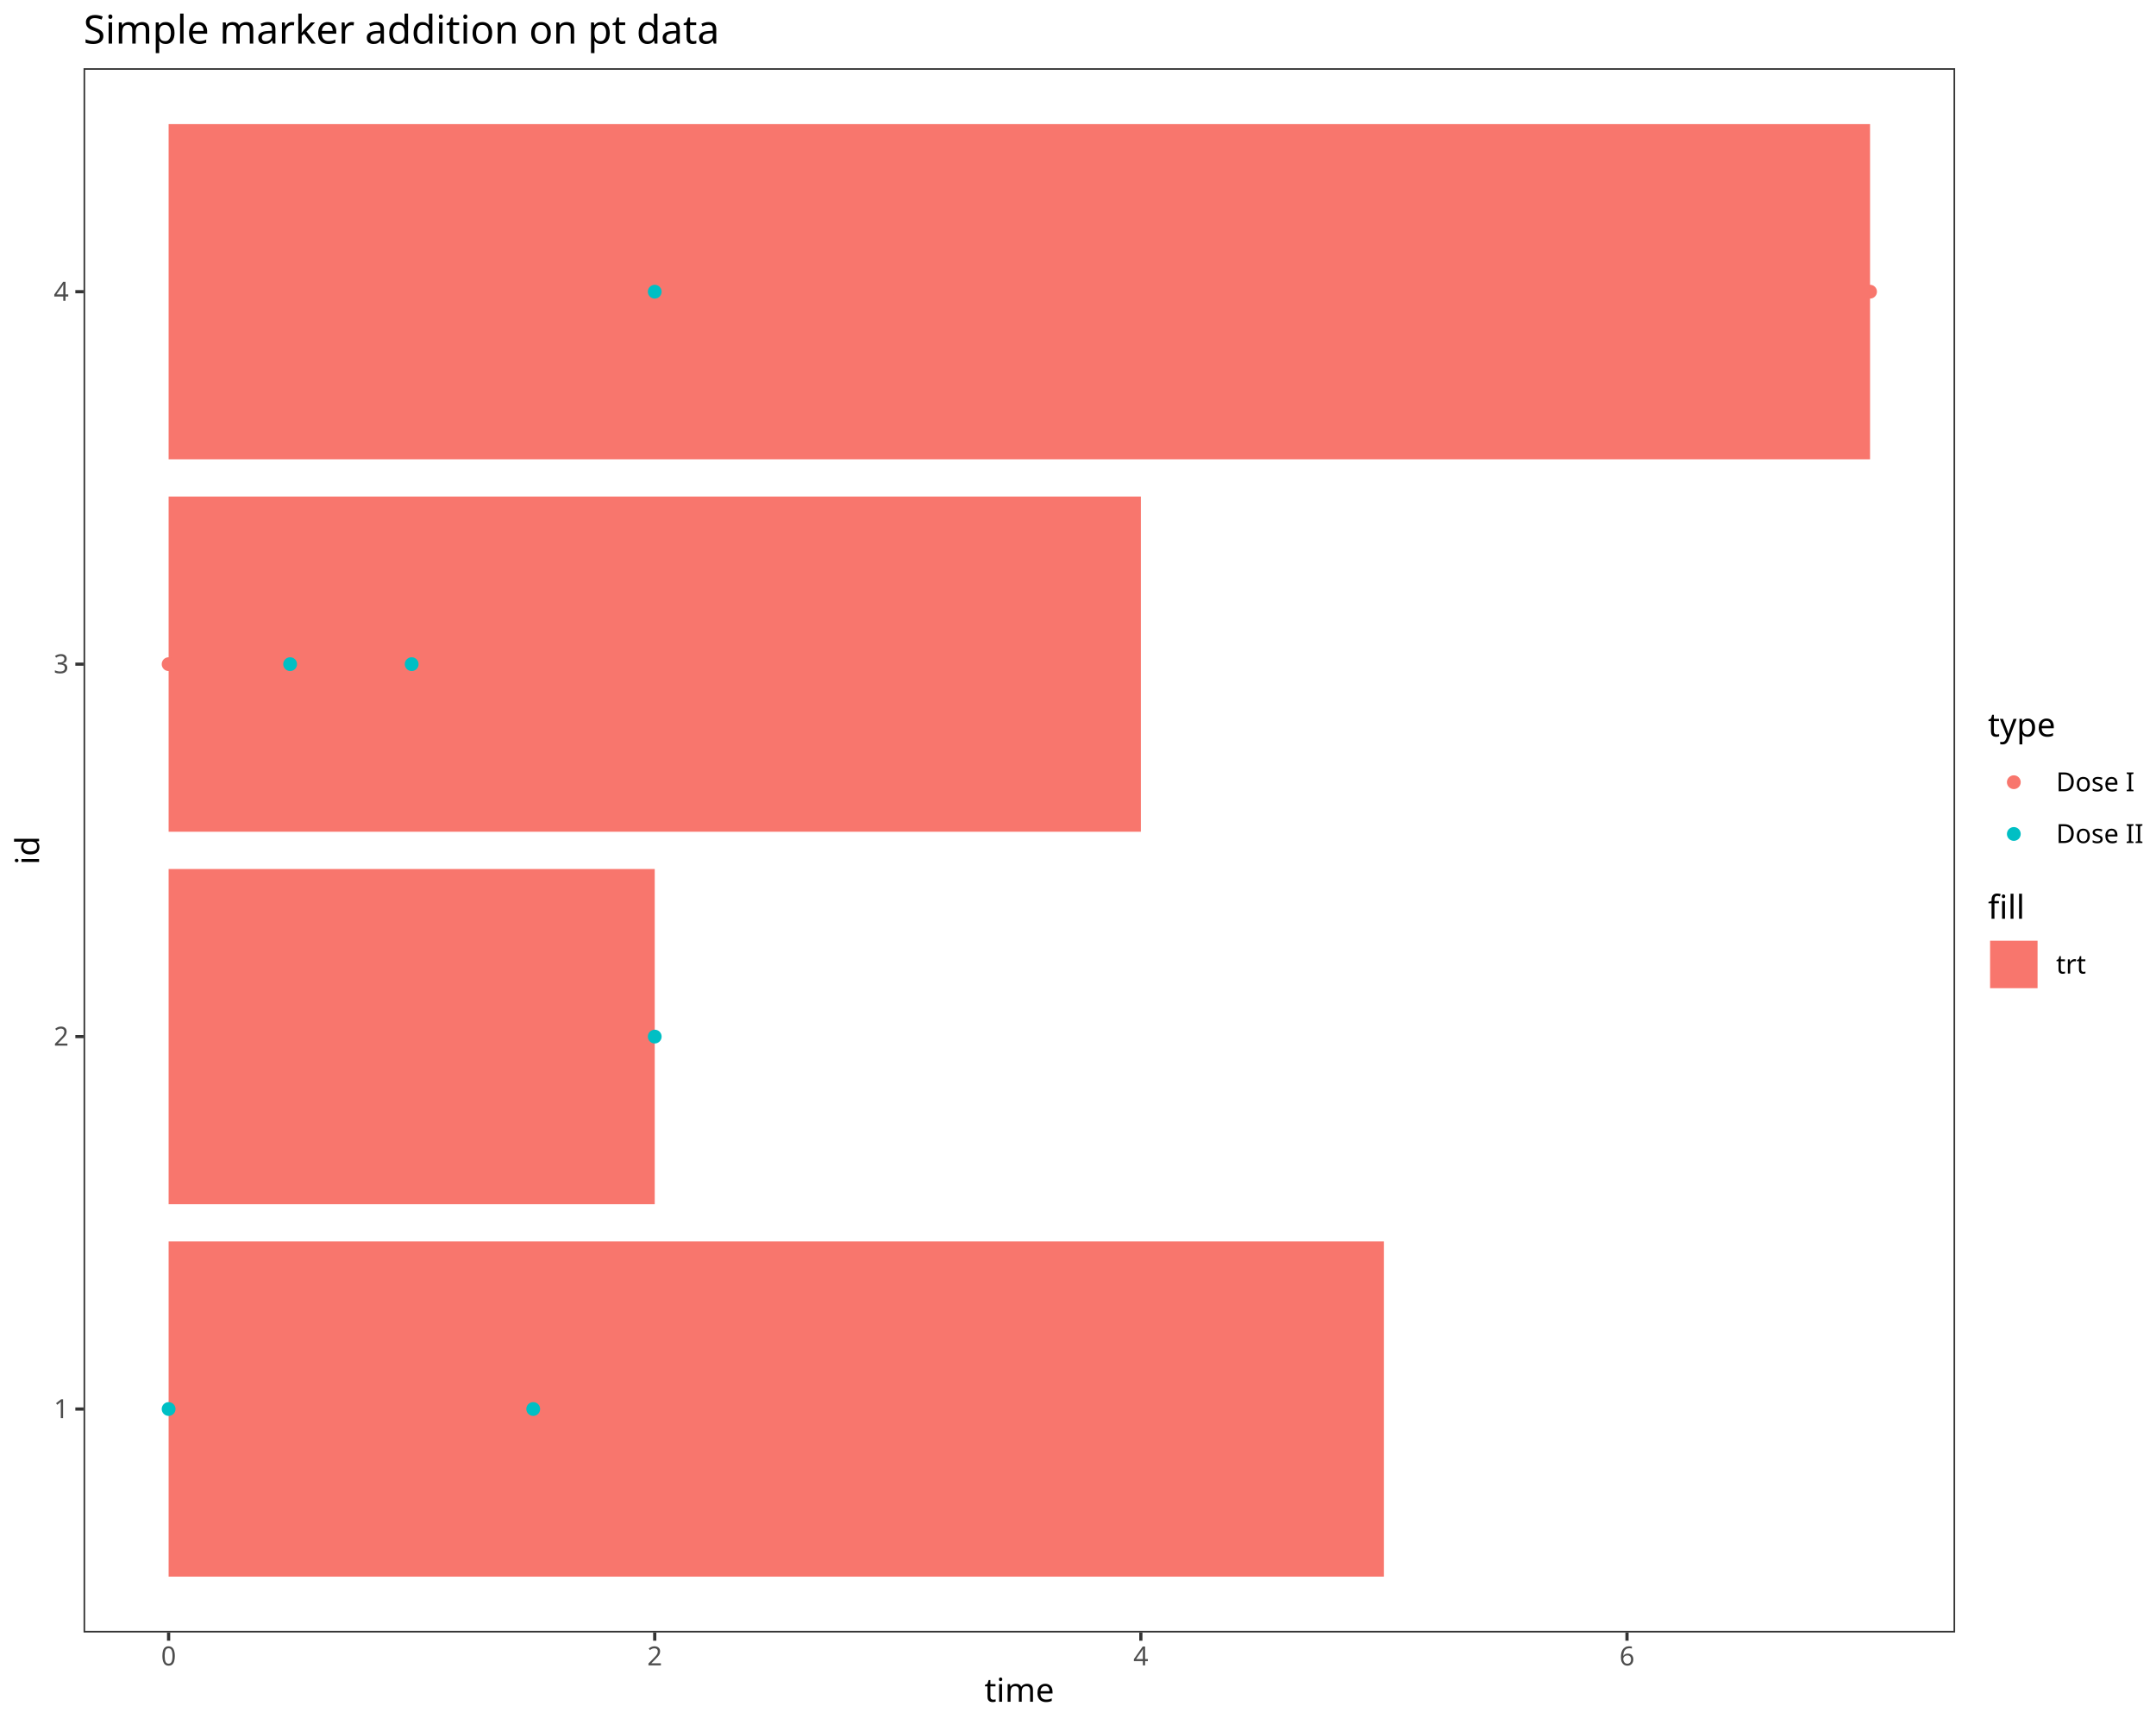
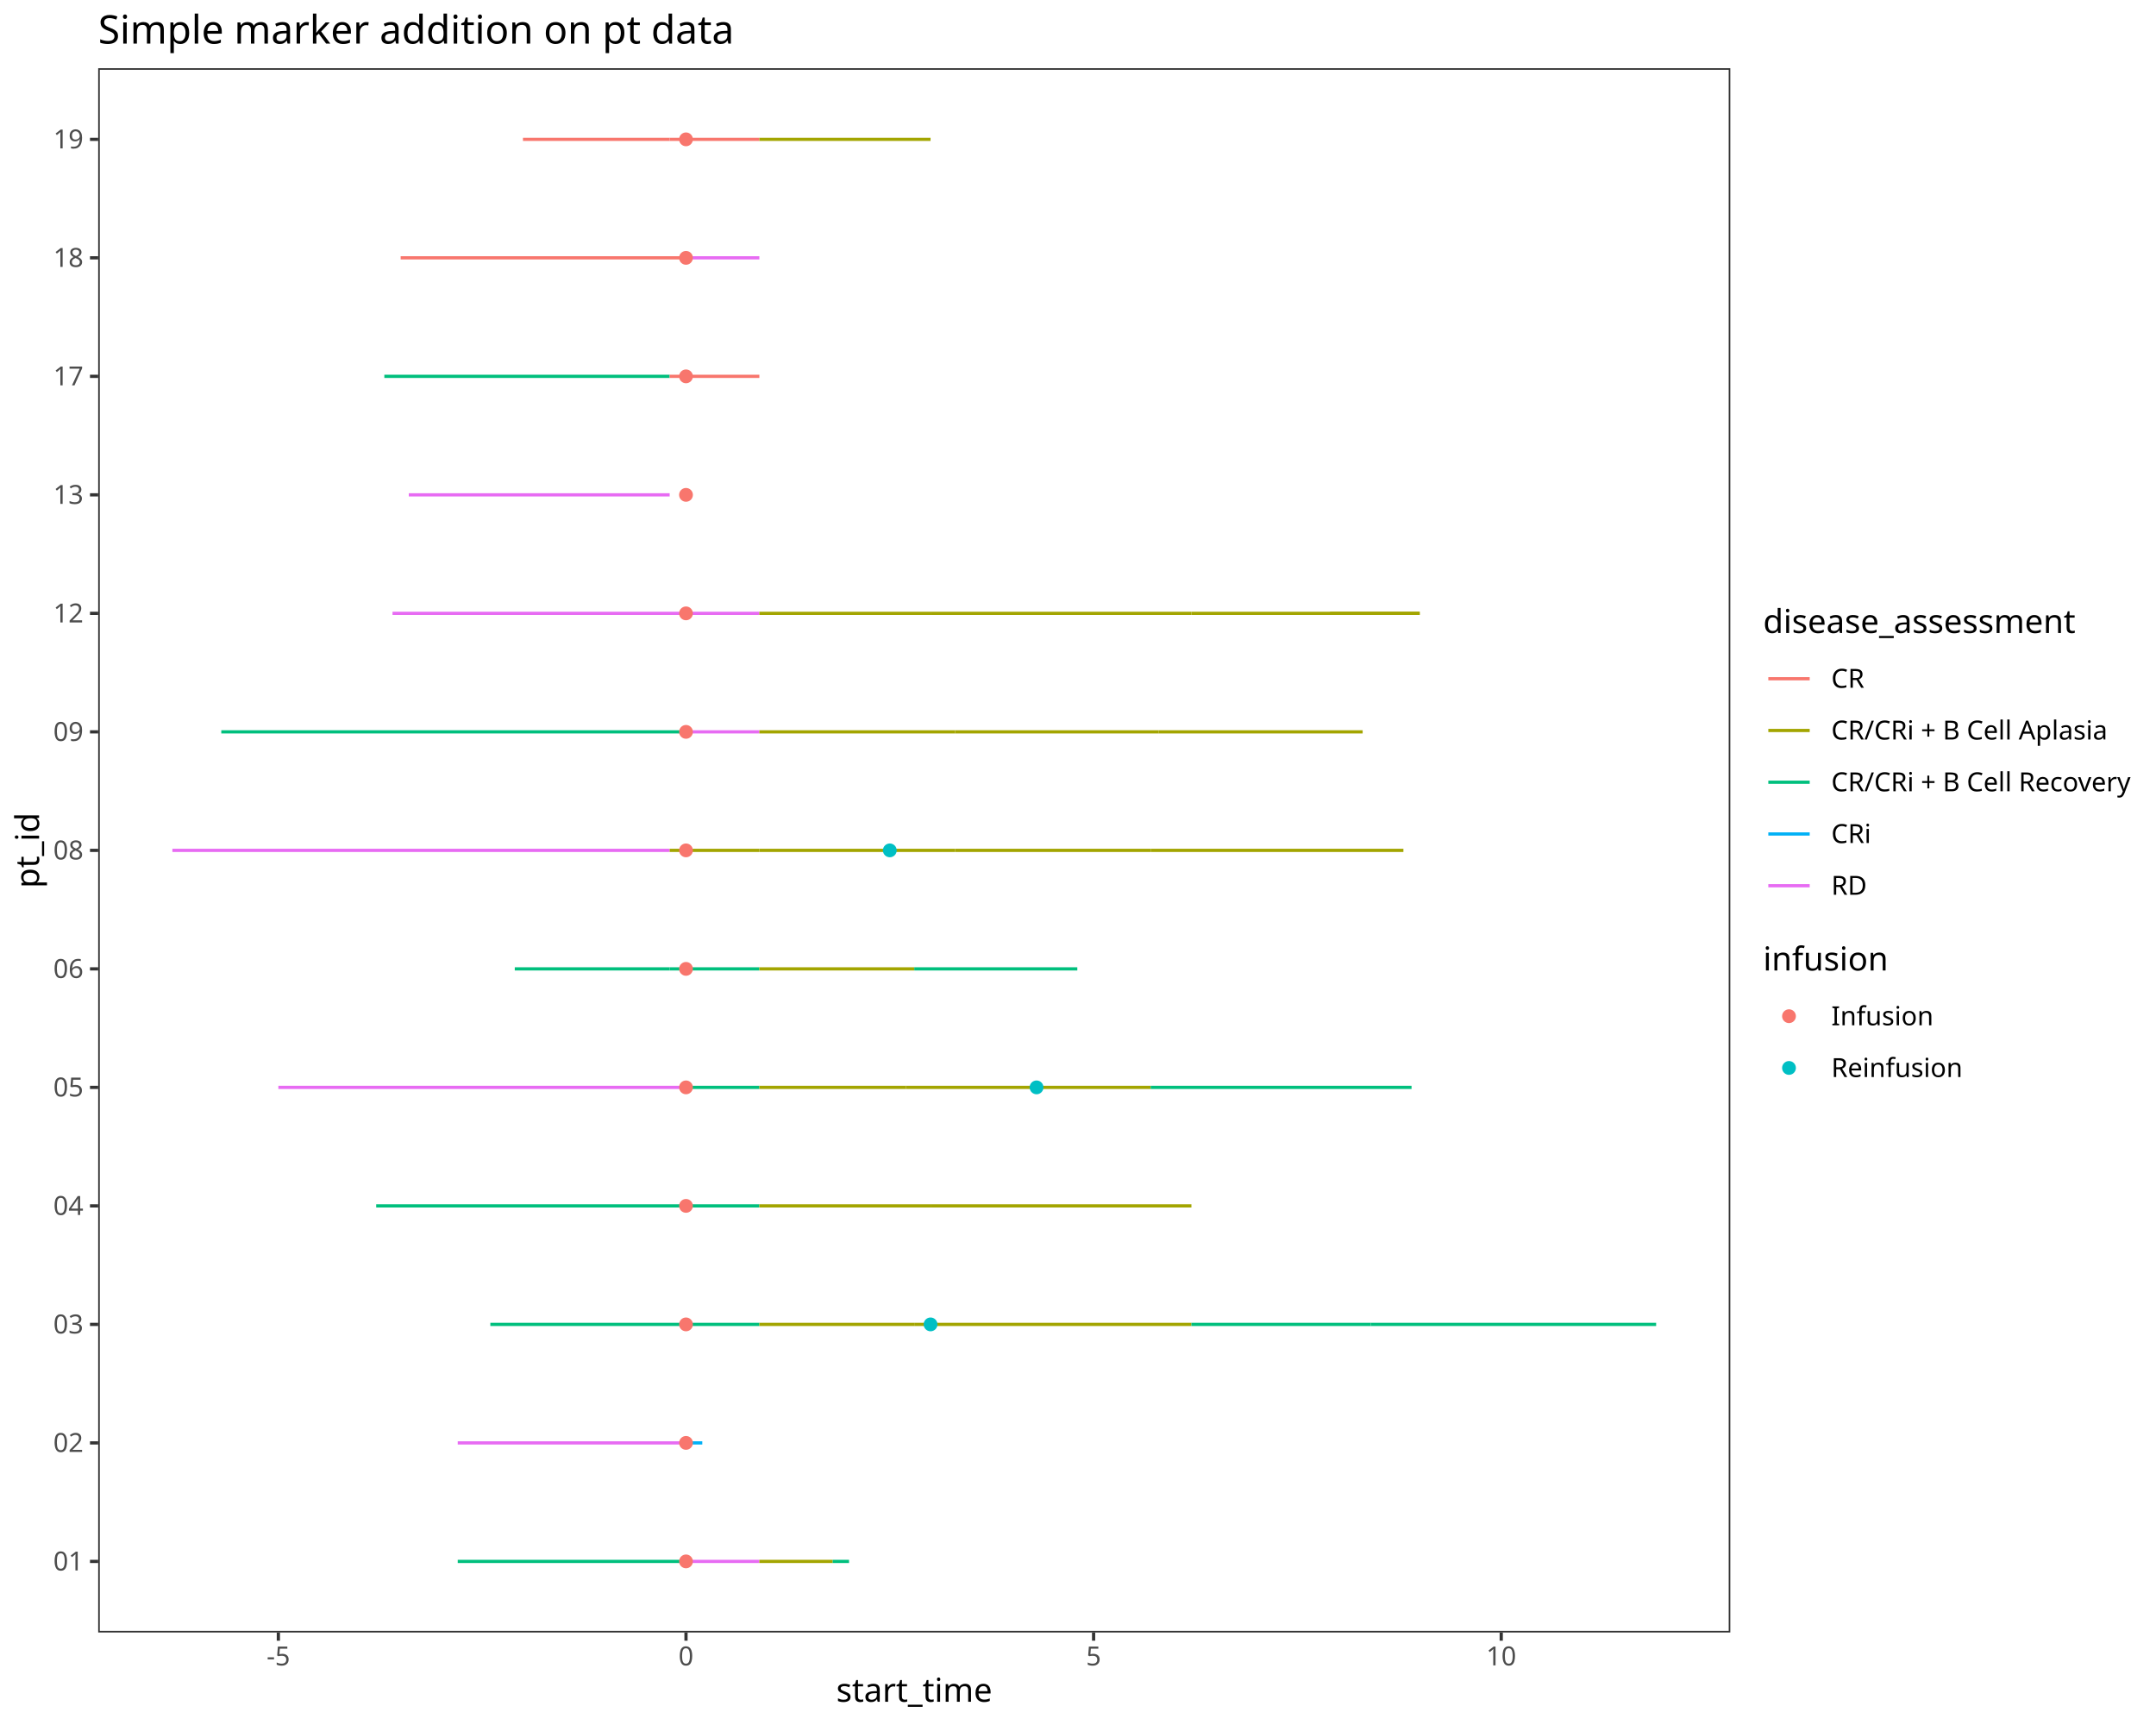
<svg xmlns="http://www.w3.org/2000/svg" class="svglite" data-engine-version="2.0" width="720.00pt" height="576.00pt" viewBox="0 0 720.00 576.00">
  <defs>
    <style type="text/css">
    .svglite line, .svglite polyline, .svglite polygon, .svglite path, .svglite rect, .svglite circle {
      fill: none;
      stroke: #000000;
      stroke-linecap: round;
      stroke-linejoin: round;
      stroke-miterlimit: 10.00;
    }
  </style>
  </defs>
  <rect width="100%" height="100%" style="stroke: none; fill: #FFFFFF;" />
  <defs>
    <clipPath id="cpMC4wMHw3MjAuMDB8MC4wMHw1NzYuMDA=">
      <rect x="0.00" y="0.00" width="720.00" height="576.00" />
    </clipPath>
  </defs>
  <g clip-path="url(#cpMC4wMHw3MjAuMDB8MC4wMHw1NzYuMDA=)">
-     <rect x="-0" y="0.00" width="720.00" height="576.00" style="stroke-width: 1.07; stroke: #FFFFFF; fill: #FFFFFF;" />
+     <rect x="0.00" y="0.00" width="720.00" height="576.00" style="stroke-width: 1.07; stroke: #FFFFFF; fill: #FFFFFF;" />
  </g>
  <defs>
-     <clipPath id="cpMjcuOTB8NjUyLjkyfDIyLjc4fDU0NS4xMQ==">
-       <rect x="27.90" y="22.78" width="625.02" height="522.33" />
+     <clipPath id="cpMzIuNzl8NTc3Ljg0fDIyLjc4fDU0NS4xMQ==">
+       <rect x="32.79" y="22.78" width="545.05" height="522.33" />
    </clipPath>
  </defs>
-   <g clip-path="url(#cpMjcuOTB8NjUyLjkyfDIyLjc4fDU0NS4xMQ==)">
-     <rect x="27.90" y="22.78" width="625.02" height="522.33" style="stroke-width: 1.07; stroke: none; fill: #FFFFFF;" />
-     <rect x="56.31" y="414.53" width="0.00" height="111.93" style="stroke-width: 1.07; stroke: none; stroke-linecap: butt; stroke-linejoin: miter; fill: #F8766D;" />
-     <rect x="56.31" y="414.53" width="405.86" height="111.93" style="stroke-width: 1.07; stroke: none; stroke-linecap: butt; stroke-linejoin: miter; fill: #F8766D;" />
-     <rect x="56.31" y="290.17" width="0.00" height="111.93" style="stroke-width: 1.07; stroke: none; stroke-linecap: butt; stroke-linejoin: miter; fill: #F8766D;" />
-     <rect x="56.31" y="290.17" width="162.34" height="111.93" style="stroke-width: 1.07; stroke: none; stroke-linecap: butt; stroke-linejoin: miter; fill: #F8766D;" />
-     <rect x="56.31" y="165.80" width="0.00" height="111.93" style="stroke-width: 1.07; stroke: none; stroke-linecap: butt; stroke-linejoin: miter; fill: #F8766D;" />
-     <rect x="56.31" y="165.80" width="324.69" height="111.93" style="stroke-width: 1.07; stroke: none; stroke-linecap: butt; stroke-linejoin: miter; fill: #F8766D;" />
-     <rect x="56.31" y="41.44" width="0.00" height="111.93" style="stroke-width: 1.07; stroke: none; stroke-linecap: butt; stroke-linejoin: miter; fill: #F8766D;" />
-     <rect x="56.31" y="41.44" width="568.20" height="111.93" style="stroke-width: 1.07; stroke: none; stroke-linecap: butt; stroke-linejoin: miter; fill: #F8766D;" />
-     <circle cx="56.31" cy="470.49" r="1.95" style="stroke-width: 0.71; stroke: #00BFC4; fill: #00BFC4;" />
-     <circle cx="178.07" cy="470.49" r="1.95" style="stroke-width: 0.71; stroke: #00BFC4; fill: #00BFC4;" />
-     <circle cx="218.65" cy="346.13" r="1.95" style="stroke-width: 0.71; stroke: #00BFC4; fill: #00BFC4;" />
-     <circle cx="56.31" cy="221.77" r="1.95" style="stroke-width: 0.71; stroke: #F8766D; fill: #F8766D;" />
-     <circle cx="96.89" cy="221.77" r="1.95" style="stroke-width: 0.71; stroke: #00BFC4; fill: #00BFC4;" />
-     <circle cx="137.48" cy="221.77" r="1.95" style="stroke-width: 0.71; stroke: #00BFC4; fill: #00BFC4;" />
-     <circle cx="157.77" cy="221.77" r="1.95" style="stroke-width: 0.71; stroke: #F8766D; fill: #F8766D;" />
-     <circle cx="218.65" cy="97.40" r="1.95" style="stroke-width: 0.71; stroke: #00BFC4; fill: #00BFC4;" />
-     <circle cx="299.82" cy="97.40" r="1.95" style="stroke-width: 0.71; stroke: #F8766D; fill: #F8766D;" />
-     <circle cx="624.51" cy="97.40" r="1.95" style="stroke-width: 0.71; stroke: #F8766D; fill: #F8766D;" />
-     <rect x="27.90" y="22.78" width="625.02" height="522.33" style="stroke-width: 1.07; stroke: #333333;" />
+   <g clip-path="url(#cpMzIuNzl8NTc3Ljg0fDIyLjc4fDU0NS4xMQ==)">
+     <rect x="32.79" y="22.78" width="545.05" height="522.33" style="stroke-width: 1.07; stroke: none; fill: #FFFFFF;" />
+     <line x1="152.86" y1="521.37" x2="229.09" y2="521.37" style="stroke-width: 1.07; stroke: #00BF7D; stroke-linecap: butt;" />
+     <line x1="229.09" y1="521.37" x2="253.59" y2="521.37" style="stroke-width: 1.07; stroke: #E76BF3; stroke-linecap: butt;" />
+     <line x1="253.59" y1="521.37" x2="278.09" y2="521.37" style="stroke-width: 1.07; stroke: #A3A500; stroke-linecap: butt;" />
+     <line x1="278.09" y1="521.37" x2="283.54" y2="521.37" style="stroke-width: 1.07; stroke: #00BF7D; stroke-linecap: butt;" />
+     <line x1="152.86" y1="481.80" x2="229.09" y2="481.80" style="stroke-width: 1.07; stroke: #E76BF3; stroke-linecap: butt;" />
+     <line x1="229.09" y1="481.80" x2="234.53" y2="481.80" style="stroke-width: 1.07; stroke: #00B0F6; stroke-linecap: butt;" />
+     <line x1="163.75" y1="442.23" x2="229.09" y2="442.23" style="stroke-width: 1.07; stroke: #00BF7D; stroke-linecap: butt;" />
+     <line x1="229.09" y1="442.23" x2="253.59" y2="442.23" style="stroke-width: 1.07; stroke: #00BF7D; stroke-linecap: butt;" />
+     <line x1="253.59" y1="442.23" x2="305.32" y2="442.23" style="stroke-width: 1.07; stroke: #A3A500; stroke-linecap: butt;" />
+     <line x1="305.32" y1="442.23" x2="397.88" y2="442.23" style="stroke-width: 1.07; stroke: #A3A500; stroke-linecap: butt;" />
+     <line x1="397.88" y1="442.23" x2="457.78" y2="442.23" style="stroke-width: 1.07; stroke: #00BF7D; stroke-linecap: butt;" />
+     <line x1="457.78" y1="442.23" x2="553.07" y2="442.23" style="stroke-width: 1.07; stroke: #00BF7D; stroke-linecap: butt;" />
+     <line x1="553.07" y1="442.23" x2="553.07" y2="442.23" style="stroke-width: 1.07; stroke: #00BF7D; stroke-linecap: butt;" />
+     <line x1="125.63" y1="402.66" x2="229.09" y2="402.66" style="stroke-width: 1.07; stroke: #00BF7D; stroke-linecap: butt;" />
+     <line x1="229.09" y1="402.66" x2="253.59" y2="402.66" style="stroke-width: 1.07; stroke: #00BF7D; stroke-linecap: butt;" />
+     <line x1="253.59" y1="402.66" x2="310.76" y2="402.66" style="stroke-width: 1.07; stroke: #A3A500; stroke-linecap: butt;" />
+     <line x1="310.76" y1="402.66" x2="397.88" y2="402.66" style="stroke-width: 1.07; stroke: #A3A500; stroke-linecap: butt;" />
+     <line x1="92.96" y1="363.09" x2="229.09" y2="363.09" style="stroke-width: 1.07; stroke: #E76BF3; stroke-linecap: butt;" />
+     <line x1="229.09" y1="363.09" x2="253.59" y2="363.09" style="stroke-width: 1.07; stroke: #00BF7D; stroke-linecap: butt;" />
+     <line x1="253.59" y1="363.09" x2="302.60" y2="363.09" style="stroke-width: 1.07; stroke: #A3A500; stroke-linecap: butt;" />
+     <line x1="302.60" y1="363.09" x2="384.27" y2="363.09" style="stroke-width: 1.07; stroke: #A3A500; stroke-linecap: butt;" />
+     <line x1="384.27" y1="363.09" x2="471.39" y2="363.09" style="stroke-width: 1.07; stroke: #00BF7D; stroke-linecap: butt;" />
+     <line x1="171.91" y1="323.52" x2="223.64" y2="323.52" style="stroke-width: 1.07; stroke: #00BF7D; stroke-linecap: butt;" />
+     <line x1="223.64" y1="323.52" x2="253.59" y2="323.52" style="stroke-width: 1.07; stroke: #00BF7D; stroke-linecap: butt;" />
+     <line x1="253.59" y1="323.52" x2="305.32" y2="323.52" style="stroke-width: 1.07; stroke: #A3A500; stroke-linecap: butt;" />
+     <line x1="305.32" y1="323.52" x2="359.77" y2="323.52" style="stroke-width: 1.07; stroke: #00BF7D; stroke-linecap: butt;" />
+     <line x1="57.57" y1="283.95" x2="223.64" y2="283.95" style="stroke-width: 1.07; stroke: #E76BF3; stroke-linecap: butt;" />
+     <line x1="223.64" y1="283.95" x2="253.59" y2="283.95" style="stroke-width: 1.07; stroke: #A3A500; stroke-linecap: butt;" />
+     <line x1="253.59" y1="283.95" x2="318.93" y2="283.95" style="stroke-width: 1.07; stroke: #A3A500; stroke-linecap: butt;" />
+     <line x1="318.93" y1="283.95" x2="384.27" y2="283.95" style="stroke-width: 1.07; stroke: #A3A500; stroke-linecap: butt;" />
+     <line x1="384.27" y1="283.95" x2="468.67" y2="283.95" style="stroke-width: 1.07; stroke: #A3A500; stroke-linecap: butt;" />
+     <line x1="73.90" y1="244.38" x2="229.09" y2="244.38" style="stroke-width: 1.07; stroke: #00BF7D; stroke-linecap: butt;" />
+     <line x1="229.09" y1="244.38" x2="253.59" y2="244.38" style="stroke-width: 1.07; stroke: #E76BF3; stroke-linecap: butt;" />
+     <line x1="253.59" y1="244.38" x2="318.93" y2="244.38" style="stroke-width: 1.07; stroke: #A3A500; stroke-linecap: butt;" />
+     <line x1="318.93" y1="244.38" x2="386.99" y2="244.38" style="stroke-width: 1.07; stroke: #A3A500; stroke-linecap: butt;" />
+     <line x1="386.99" y1="244.38" x2="455.06" y2="244.38" style="stroke-width: 1.07; stroke: #A3A500; stroke-linecap: butt;" />
+     <line x1="131.08" y1="204.81" x2="229.09" y2="204.81" style="stroke-width: 1.07; stroke: #E76BF3; stroke-linecap: butt;" />
+     <line x1="229.09" y1="204.81" x2="253.59" y2="204.81" style="stroke-width: 1.07; stroke: #E76BF3; stroke-linecap: butt;" />
+     <line x1="253.59" y1="204.81" x2="310.76" y2="204.81" style="stroke-width: 1.07; stroke: #A3A500; stroke-linecap: butt;" />
+     <line x1="310.76" y1="204.81" x2="397.88" y2="204.81" style="stroke-width: 1.07; stroke: #A3A500; stroke-linecap: butt;" />
+     <line x1="397.88" y1="204.81" x2="474.11" y2="204.81" style="stroke-width: 1.07; stroke: #A3A500; stroke-linecap: butt;" />
+     <line x1="474.11" y1="204.81" x2="444.17" y2="204.81" style="stroke-width: 1.07; stroke: #A3A500; stroke-linecap: butt;" />
+     <line x1="136.52" y1="165.24" x2="223.64" y2="165.24" style="stroke-width: 1.07; stroke: #E76BF3; stroke-linecap: butt;" />
+     <line x1="128.35" y1="125.67" x2="223.64" y2="125.67" style="stroke-width: 1.07; stroke: #00BF7D; stroke-linecap: butt;" />
+     <line x1="223.64" y1="125.67" x2="253.59" y2="125.67" style="stroke-width: 1.07; stroke: #F8766D; stroke-linecap: butt;" />
+     <line x1="133.80" y1="86.10" x2="229.09" y2="86.10" style="stroke-width: 1.07; stroke: #F8766D; stroke-linecap: butt;" />
+     <line x1="229.09" y1="86.10" x2="253.59" y2="86.10" style="stroke-width: 1.07; stroke: #E76BF3; stroke-linecap: butt;" />
+     <line x1="174.64" y1="46.53" x2="223.64" y2="46.53" style="stroke-width: 1.07; stroke: #F8766D; stroke-linecap: butt;" />
+     <line x1="223.64" y1="46.53" x2="253.59" y2="46.53" style="stroke-width: 1.07; stroke: #F8766D; stroke-linecap: butt;" />
+     <line x1="253.59" y1="46.53" x2="310.76" y2="46.53" style="stroke-width: 1.07; stroke: #A3A500; stroke-linecap: butt;" />
+     <circle cx="229.09" cy="521.37" r="1.95" style="stroke-width: 0.71; stroke: #F8766D; fill: #F8766D;" />
+     <circle cx="229.09" cy="481.80" r="1.95" style="stroke-width: 0.71; stroke: #F8766D; fill: #F8766D;" />
+     <circle cx="229.09" cy="442.23" r="1.95" style="stroke-width: 0.71; stroke: #F8766D; fill: #F8766D;" />
+     <circle cx="310.76" cy="442.23" r="1.95" style="stroke-width: 0.71; stroke: #00BFC4; fill: #00BFC4;" />
+     <circle cx="229.09" cy="402.66" r="1.95" style="stroke-width: 0.71; stroke: #F8766D; fill: #F8766D;" />
+     <circle cx="229.09" cy="363.09" r="1.95" style="stroke-width: 0.71; stroke: #F8766D; fill: #F8766D;" />
+     <circle cx="346.16" cy="363.09" r="1.95" style="stroke-width: 0.71; stroke: #00BFC4; fill: #00BFC4;" />
+     <circle cx="229.09" cy="323.52" r="1.95" style="stroke-width: 0.71; stroke: #F8766D; fill: #F8766D;" />
+     <circle cx="229.09" cy="283.95" r="1.95" style="stroke-width: 0.71; stroke: #F8766D; fill: #F8766D;" />
+     <circle cx="297.15" cy="283.95" r="1.95" style="stroke-width: 0.71; stroke: #00BFC4; fill: #00BFC4;" />
+     <circle cx="229.09" cy="244.38" r="1.95" style="stroke-width: 0.71; stroke: #F8766D; fill: #F8766D;" />
+     <circle cx="229.09" cy="204.81" r="1.95" style="stroke-width: 0.71; stroke: #F8766D; fill: #F8766D;" />
+     <circle cx="229.09" cy="165.24" r="1.95" style="stroke-width: 0.71; stroke: #F8766D; fill: #F8766D;" />
+     <circle cx="229.09" cy="125.67" r="1.95" style="stroke-width: 0.71; stroke: #F8766D; fill: #F8766D;" />
+     <circle cx="229.09" cy="86.10" r="1.95" style="stroke-width: 0.71; stroke: #F8766D; fill: #F8766D;" />
+     <circle cx="229.09" cy="46.53" r="1.95" style="stroke-width: 0.71; stroke: #F8766D; fill: #F8766D;" />
+     <rect x="32.79" y="22.78" width="545.05" height="522.33" style="stroke-width: 1.07; stroke: #333333;" />
  </g>
  <g clip-path="url(#cpMC4wMHw3MjAuMDB8MC4wMHw1NzYuMDA=)">
-     <text x="22.97" y="473.52" text-anchor="end" style="font-size: 8.80px; fill: #4D4D4D; font-family: sans;" textLength="4.89px" lengthAdjust="spacingAndGlyphs">1</text>
-     <text x="22.97" y="349.16" text-anchor="end" style="font-size: 8.80px; fill: #4D4D4D; font-family: sans;" textLength="4.89px" lengthAdjust="spacingAndGlyphs">2</text>
-     <text x="22.97" y="224.79" text-anchor="end" style="font-size: 8.80px; fill: #4D4D4D; font-family: sans;" textLength="4.89px" lengthAdjust="spacingAndGlyphs">3</text>
-     <text x="22.97" y="100.43" text-anchor="end" style="font-size: 8.80px; fill: #4D4D4D; font-family: sans;" textLength="4.89px" lengthAdjust="spacingAndGlyphs">4</text>
-     <polyline points="25.16,470.49 27.90,470.49 " style="stroke-width: 1.07; stroke: #333333; stroke-linecap: butt;" />
-     <polyline points="25.16,346.13 27.90,346.13 " style="stroke-width: 1.07; stroke: #333333; stroke-linecap: butt;" />
-     <polyline points="25.16,221.77 27.90,221.77 " style="stroke-width: 1.07; stroke: #333333; stroke-linecap: butt;" />
-     <polyline points="25.16,97.40 27.90,97.40 " style="stroke-width: 1.07; stroke: #333333; stroke-linecap: butt;" />
-     <polyline points="56.31,547.85 56.31,545.11 " style="stroke-width: 1.07; stroke: #333333; stroke-linecap: butt;" />
-     <polyline points="218.65,547.85 218.65,545.11 " style="stroke-width: 1.07; stroke: #333333; stroke-linecap: butt;" />
-     <polyline points="380.99,547.85 380.99,545.11 " style="stroke-width: 1.07; stroke: #333333; stroke-linecap: butt;" />
-     <polyline points="543.34,547.85 543.34,545.11 " style="stroke-width: 1.07; stroke: #333333; stroke-linecap: butt;" />
-     <text x="56.31" y="556.10" text-anchor="middle" style="font-size: 8.80px; fill: #4D4D4D; font-family: sans;" textLength="4.89px" lengthAdjust="spacingAndGlyphs">0</text>
-     <text x="218.65" y="556.10" text-anchor="middle" style="font-size: 8.80px; fill: #4D4D4D; font-family: sans;" textLength="4.89px" lengthAdjust="spacingAndGlyphs">2</text>
-     <text x="380.99" y="556.10" text-anchor="middle" style="font-size: 8.80px; fill: #4D4D4D; font-family: sans;" textLength="4.89px" lengthAdjust="spacingAndGlyphs">4</text>
-     <text x="543.34" y="556.10" text-anchor="middle" style="font-size: 8.80px; fill: #4D4D4D; font-family: sans;" textLength="4.89px" lengthAdjust="spacingAndGlyphs">6</text>
-     <text x="340.41" y="568.24" text-anchor="middle" style="font-size: 11.00px; font-family: sans;" textLength="20.78px" lengthAdjust="spacingAndGlyphs">time</text>
-     <text transform="translate(13.05,283.95) rotate(-90)" text-anchor="middle" style="font-size: 11.00px; font-family: sans;" textLength="8.56px" lengthAdjust="spacingAndGlyphs">id</text>
-     <rect x="663.88" y="237.22" width="50.64" height="49.89" style="stroke-width: 1.07; stroke: none; fill: #FFFFFF;" />
-     <text x="663.88" y="245.93" style="font-size: 11.00px; font-family: sans;" textLength="20.80px" lengthAdjust="spacingAndGlyphs">type</text>
-     <rect x="663.88" y="252.55" width="17.28" height="17.28" style="stroke-width: 1.07; stroke: none; fill: #FFFFFF;" />
-     <circle cx="672.52" cy="261.19" r="1.95" style="stroke-width: 0.71; stroke: #F8766D; fill: #F8766D;" />
-     <rect x="663.88" y="269.83" width="17.28" height="17.28" style="stroke-width: 1.07; stroke: none; fill: #FFFFFF;" />
-     <circle cx="672.52" cy="278.47" r="1.95" style="stroke-width: 0.71; stroke: #00BFC4; fill: #00BFC4;" />
-     <text x="686.64" y="264.22" style="font-size: 8.80px; font-family: sans;" textLength="25.44px" lengthAdjust="spacingAndGlyphs">Dose I</text>
-     <text x="686.64" y="281.50" style="font-size: 8.80px; font-family: sans;" textLength="27.88px" lengthAdjust="spacingAndGlyphs">Dose II</text>
-     <rect x="663.88" y="298.07" width="30.58" height="32.61" style="stroke-width: 1.07; stroke: none; fill: #FFFFFF;" />
-     <text x="663.88" y="306.78" style="font-size: 11.00px; font-family: sans;" textLength="10.38px" lengthAdjust="spacingAndGlyphs">fill</text>
-     <rect x="663.88" y="313.40" width="17.28" height="17.28" style="stroke-width: 1.07; stroke: none; fill: #FFFFFF;" />
-     <rect x="664.59" y="314.11" width="15.86" height="15.86" style="stroke-width: 1.07; stroke: none; stroke-linecap: butt; stroke-linejoin: miter; fill: #F8766D;" />
-     <text x="686.64" y="325.07" style="font-size: 8.80px; font-family: sans;" textLength="7.82px" lengthAdjust="spacingAndGlyphs">trt</text>
-     <text x="27.90" y="14.56" style="font-size: 13.20px; font-family: sans;" textLength="197.39px" lengthAdjust="spacingAndGlyphs">Simple marker addition on pt data</text>
+     <text x="27.86" y="524.40" text-anchor="end" style="font-size: 8.80px; fill: #4D4D4D; font-family: sans;" textLength="9.79px" lengthAdjust="spacingAndGlyphs">01</text>
+     <text x="27.86" y="484.83" text-anchor="end" style="font-size: 8.80px; fill: #4D4D4D; font-family: sans;" textLength="9.79px" lengthAdjust="spacingAndGlyphs">02</text>
+     <text x="27.86" y="445.26" text-anchor="end" style="font-size: 8.80px; fill: #4D4D4D; font-family: sans;" textLength="9.79px" lengthAdjust="spacingAndGlyphs">03</text>
+     <text x="27.86" y="405.69" text-anchor="end" style="font-size: 8.80px; fill: #4D4D4D; font-family: sans;" textLength="9.79px" lengthAdjust="spacingAndGlyphs">04</text>
+     <text x="27.86" y="366.12" text-anchor="end" style="font-size: 8.80px; fill: #4D4D4D; font-family: sans;" textLength="9.79px" lengthAdjust="spacingAndGlyphs">05</text>
+     <text x="27.86" y="326.55" text-anchor="end" style="font-size: 8.80px; fill: #4D4D4D; font-family: sans;" textLength="9.79px" lengthAdjust="spacingAndGlyphs">06</text>
+     <text x="27.86" y="286.98" text-anchor="end" style="font-size: 8.80px; fill: #4D4D4D; font-family: sans;" textLength="9.79px" lengthAdjust="spacingAndGlyphs">08</text>
+     <text x="27.86" y="247.41" text-anchor="end" style="font-size: 8.80px; fill: #4D4D4D; font-family: sans;" textLength="9.79px" lengthAdjust="spacingAndGlyphs">09</text>
+     <text x="27.86" y="207.84" text-anchor="end" style="font-size: 8.80px; fill: #4D4D4D; font-family: sans;" textLength="9.79px" lengthAdjust="spacingAndGlyphs">12</text>
+     <text x="27.86" y="168.26" text-anchor="end" style="font-size: 8.80px; fill: #4D4D4D; font-family: sans;" textLength="9.79px" lengthAdjust="spacingAndGlyphs">13</text>
+     <text x="27.86" y="128.69" text-anchor="end" style="font-size: 8.80px; fill: #4D4D4D; font-family: sans;" textLength="9.79px" lengthAdjust="spacingAndGlyphs">17</text>
+     <text x="27.86" y="89.12" text-anchor="end" style="font-size: 8.80px; fill: #4D4D4D; font-family: sans;" textLength="9.79px" lengthAdjust="spacingAndGlyphs">18</text>
+     <text x="27.86" y="49.55" text-anchor="end" style="font-size: 8.80px; fill: #4D4D4D; font-family: sans;" textLength="9.79px" lengthAdjust="spacingAndGlyphs">19</text>
+     <polyline points="30.05,521.37 32.79,521.37 " style="stroke-width: 1.07; stroke: #333333; stroke-linecap: butt;" />
+     <polyline points="30.05,481.80 32.79,481.80 " style="stroke-width: 1.07; stroke: #333333; stroke-linecap: butt;" />
+     <polyline points="30.05,442.23 32.79,442.23 " style="stroke-width: 1.07; stroke: #333333; stroke-linecap: butt;" />
+     <polyline points="30.05,402.66 32.79,402.66 " style="stroke-width: 1.07; stroke: #333333; stroke-linecap: butt;" />
+     <polyline points="30.05,363.09 32.79,363.09 " style="stroke-width: 1.07; stroke: #333333; stroke-linecap: butt;" />
+     <polyline points="30.05,323.52 32.79,323.52 " style="stroke-width: 1.07; stroke: #333333; stroke-linecap: butt;" />
+     <polyline points="30.05,283.95 32.79,283.95 " style="stroke-width: 1.07; stroke: #333333; stroke-linecap: butt;" />
+     <polyline points="30.05,244.38 32.79,244.38 " style="stroke-width: 1.07; stroke: #333333; stroke-linecap: butt;" />
+     <polyline points="30.05,204.81 32.79,204.81 " style="stroke-width: 1.07; stroke: #333333; stroke-linecap: butt;" />
+     <polyline points="30.05,165.24 32.79,165.24 " style="stroke-width: 1.07; stroke: #333333; stroke-linecap: butt;" />
+     <polyline points="30.05,125.67 32.79,125.67 " style="stroke-width: 1.07; stroke: #333333; stroke-linecap: butt;" />
+     <polyline points="30.05,86.10 32.79,86.10 " style="stroke-width: 1.07; stroke: #333333; stroke-linecap: butt;" />
+     <polyline points="30.05,46.53 32.79,46.53 " style="stroke-width: 1.07; stroke: #333333; stroke-linecap: butt;" />
+     <polyline points="92.96,547.85 92.96,545.11 " style="stroke-width: 1.07; stroke: #333333; stroke-linecap: butt;" />
+     <polyline points="229.09,547.85 229.09,545.11 " style="stroke-width: 1.07; stroke: #333333; stroke-linecap: butt;" />
+     <polyline points="365.21,547.85 365.21,545.11 " style="stroke-width: 1.07; stroke: #333333; stroke-linecap: butt;" />
+     <polyline points="501.34,547.85 501.34,545.11 " style="stroke-width: 1.07; stroke: #333333; stroke-linecap: butt;" />
+     <text x="92.96" y="556.10" text-anchor="middle" style="font-size: 8.80px; fill: #4D4D4D; font-family: sans;" textLength="7.82px" lengthAdjust="spacingAndGlyphs">-5</text>
+     <text x="229.09" y="556.10" text-anchor="middle" style="font-size: 8.80px; fill: #4D4D4D; font-family: sans;" textLength="4.89px" lengthAdjust="spacingAndGlyphs">0</text>
+     <text x="365.21" y="556.10" text-anchor="middle" style="font-size: 8.80px; fill: #4D4D4D; font-family: sans;" textLength="4.89px" lengthAdjust="spacingAndGlyphs">5</text>
+     <text x="501.34" y="556.10" text-anchor="middle" style="font-size: 8.80px; fill: #4D4D4D; font-family: sans;" textLength="9.79px" lengthAdjust="spacingAndGlyphs">10</text>
+     <text x="305.32" y="568.24" text-anchor="middle" style="font-size: 11.00px; font-family: sans;" textLength="48.30px" lengthAdjust="spacingAndGlyphs">start_time</text>
+     <text transform="translate(13.05,283.95) rotate(-90)" text-anchor="middle" style="font-size: 11.00px; font-family: sans;" textLength="23.85px" lengthAdjust="spacingAndGlyphs">pt_id</text>
+     <rect x="588.80" y="202.66" width="125.72" height="101.73" style="stroke-width: 1.07; stroke: none; fill: #FFFFFF;" />
+     <text x="588.80" y="211.37" style="font-size: 11.00px; font-family: sans;" textLength="102.76px" lengthAdjust="spacingAndGlyphs">disease_assessment</text>
+     <rect x="588.80" y="217.99" width="17.28" height="17.28" style="stroke-width: 1.07; stroke: none; fill: #FFFFFF;" />
+     <line x1="590.53" y1="226.63" x2="604.35" y2="226.63" style="stroke-width: 1.07; stroke: #F8766D; stroke-linecap: butt;" />
+     <rect x="588.80" y="235.27" width="17.28" height="17.28" style="stroke-width: 1.07; stroke: none; fill: #FFFFFF;" />
+     <line x1="590.53" y1="243.91" x2="604.35" y2="243.91" style="stroke-width: 1.07; stroke: #A3A500; stroke-linecap: butt;" />
+     <rect x="588.80" y="252.55" width="17.28" height="17.28" style="stroke-width: 1.07; stroke: none; fill: #FFFFFF;" />
+     <line x1="590.53" y1="261.19" x2="604.35" y2="261.19" style="stroke-width: 1.07; stroke: #00BF7D; stroke-linecap: butt;" />
+     <rect x="588.80" y="269.83" width="17.28" height="17.28" style="stroke-width: 1.07; stroke: none; fill: #FFFFFF;" />
+     <line x1="590.53" y1="278.47" x2="604.35" y2="278.47" style="stroke-width: 1.07; stroke: #00B0F6; stroke-linecap: butt;" />
+     <rect x="588.80" y="287.11" width="17.28" height="17.28" style="stroke-width: 1.07; stroke: none; fill: #FFFFFF;" />
+     <line x1="590.53" y1="295.75" x2="604.35" y2="295.75" style="stroke-width: 1.07; stroke: #E76BF3; stroke-linecap: butt;" />
+     <text x="611.56" y="229.66" style="font-size: 8.80px; font-family: sans;" textLength="12.71px" lengthAdjust="spacingAndGlyphs">CR</text>
+     <text x="611.56" y="246.94" style="font-size: 8.80px; font-family: sans;" textLength="94.64px" lengthAdjust="spacingAndGlyphs">CR/CRi + B Cell Aplasia</text>
+     <text x="611.56" y="264.22" style="font-size: 8.80px; font-family: sans;" textLength="102.96px" lengthAdjust="spacingAndGlyphs">CR/CRi + B Cell Recovery</text>
+     <text x="611.56" y="281.50" style="font-size: 8.80px; font-family: sans;" textLength="14.67px" lengthAdjust="spacingAndGlyphs">CRi</text>
+     <text x="611.56" y="298.78" style="font-size: 8.80px; font-family: sans;" textLength="12.71px" lengthAdjust="spacingAndGlyphs">RD</text>
+     <rect x="588.80" y="315.35" width="64.34" height="49.89" style="stroke-width: 1.07; stroke: none; fill: #FFFFFF;" />
+     <text x="588.80" y="324.06" style="font-size: 11.00px; font-family: sans;" textLength="37.92px" lengthAdjust="spacingAndGlyphs">infusion</text>
+     <rect x="588.80" y="330.68" width="17.28" height="17.28" style="stroke-width: 1.07; stroke: none; fill: #FFFFFF;" />
+     <circle cx="597.44" cy="339.32" r="1.95" style="stroke-width: 0.71; stroke: #F8766D; fill: #F8766D;" />
+     <rect x="588.80" y="347.96" width="17.28" height="17.28" style="stroke-width: 1.07; stroke: none; fill: #FFFFFF;" />
+     <circle cx="597.44" cy="356.60" r="1.95" style="stroke-width: 0.71; stroke: #00BFC4; fill: #00BFC4;" />
+     <text x="611.56" y="342.35" style="font-size: 8.80px; font-family: sans;" textLength="30.82px" lengthAdjust="spacingAndGlyphs">Infusion</text>
+     <text x="611.56" y="359.63" style="font-size: 8.80px; font-family: sans;" textLength="41.59px" lengthAdjust="spacingAndGlyphs">Reinfusion</text>
+     <text x="32.79" y="14.56" style="font-size: 13.20px; font-family: sans;" textLength="197.39px" lengthAdjust="spacingAndGlyphs">Simple marker addition on pt data</text>
  </g>
</svg>
